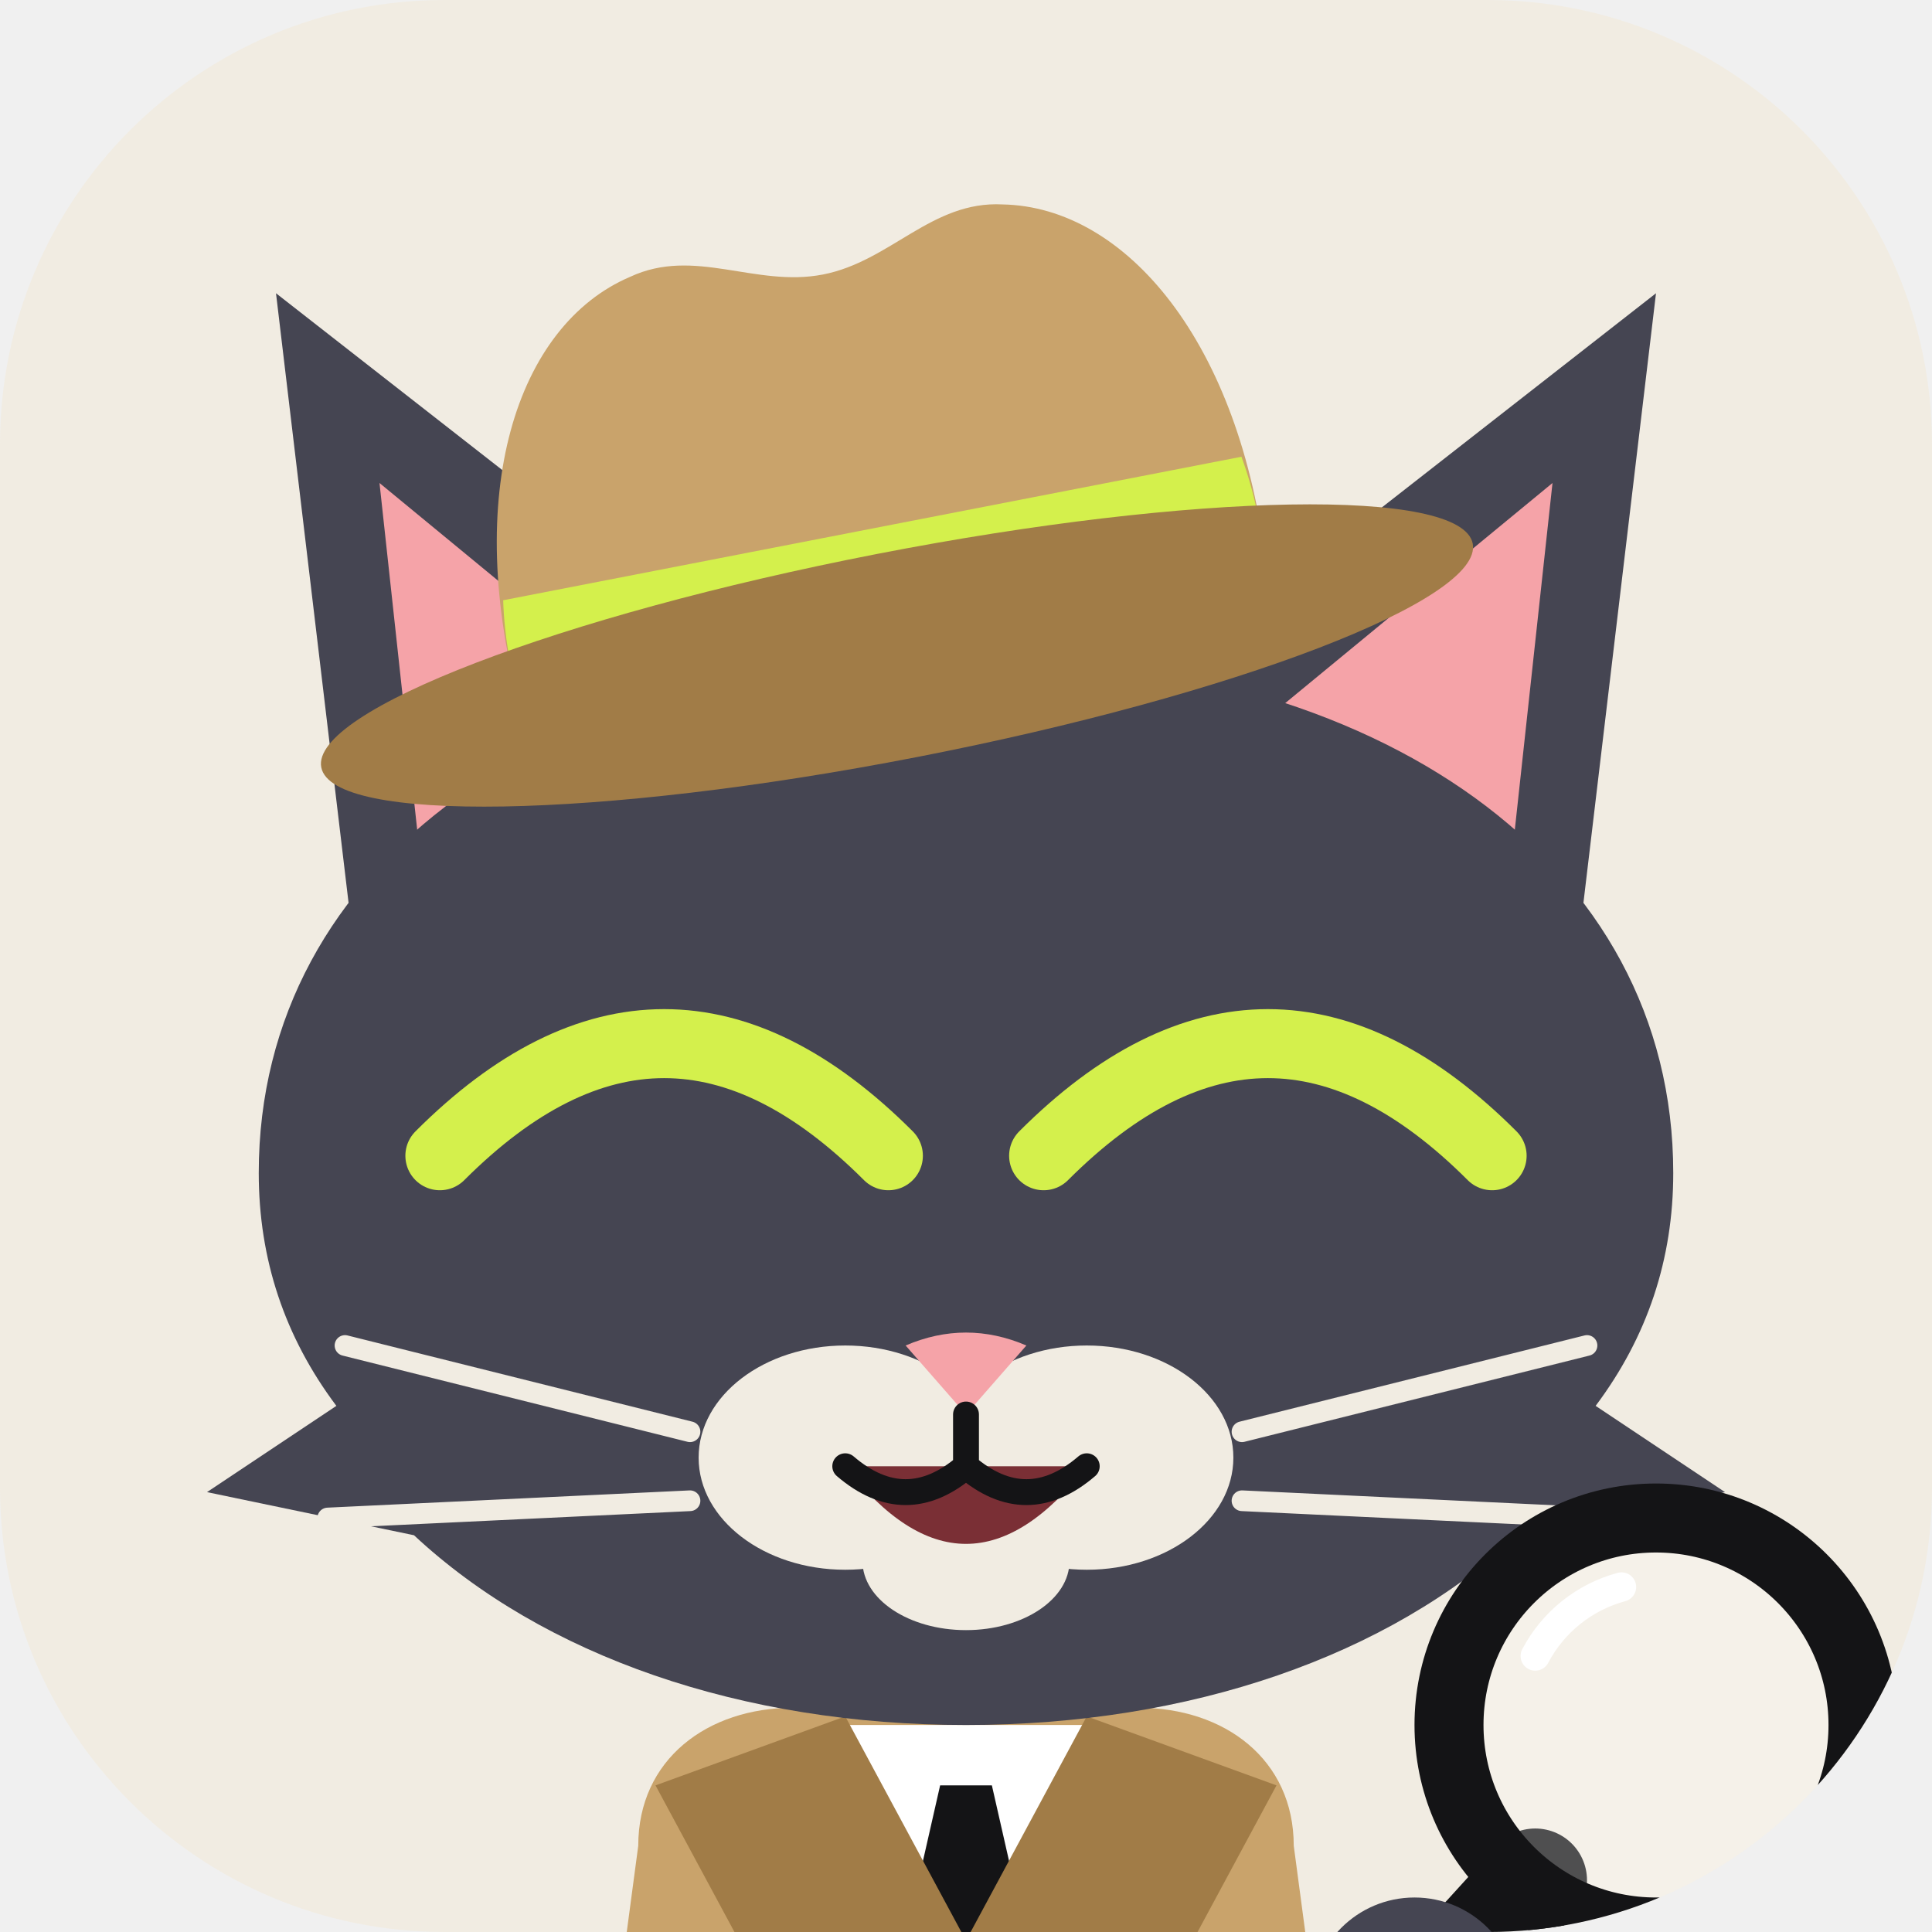
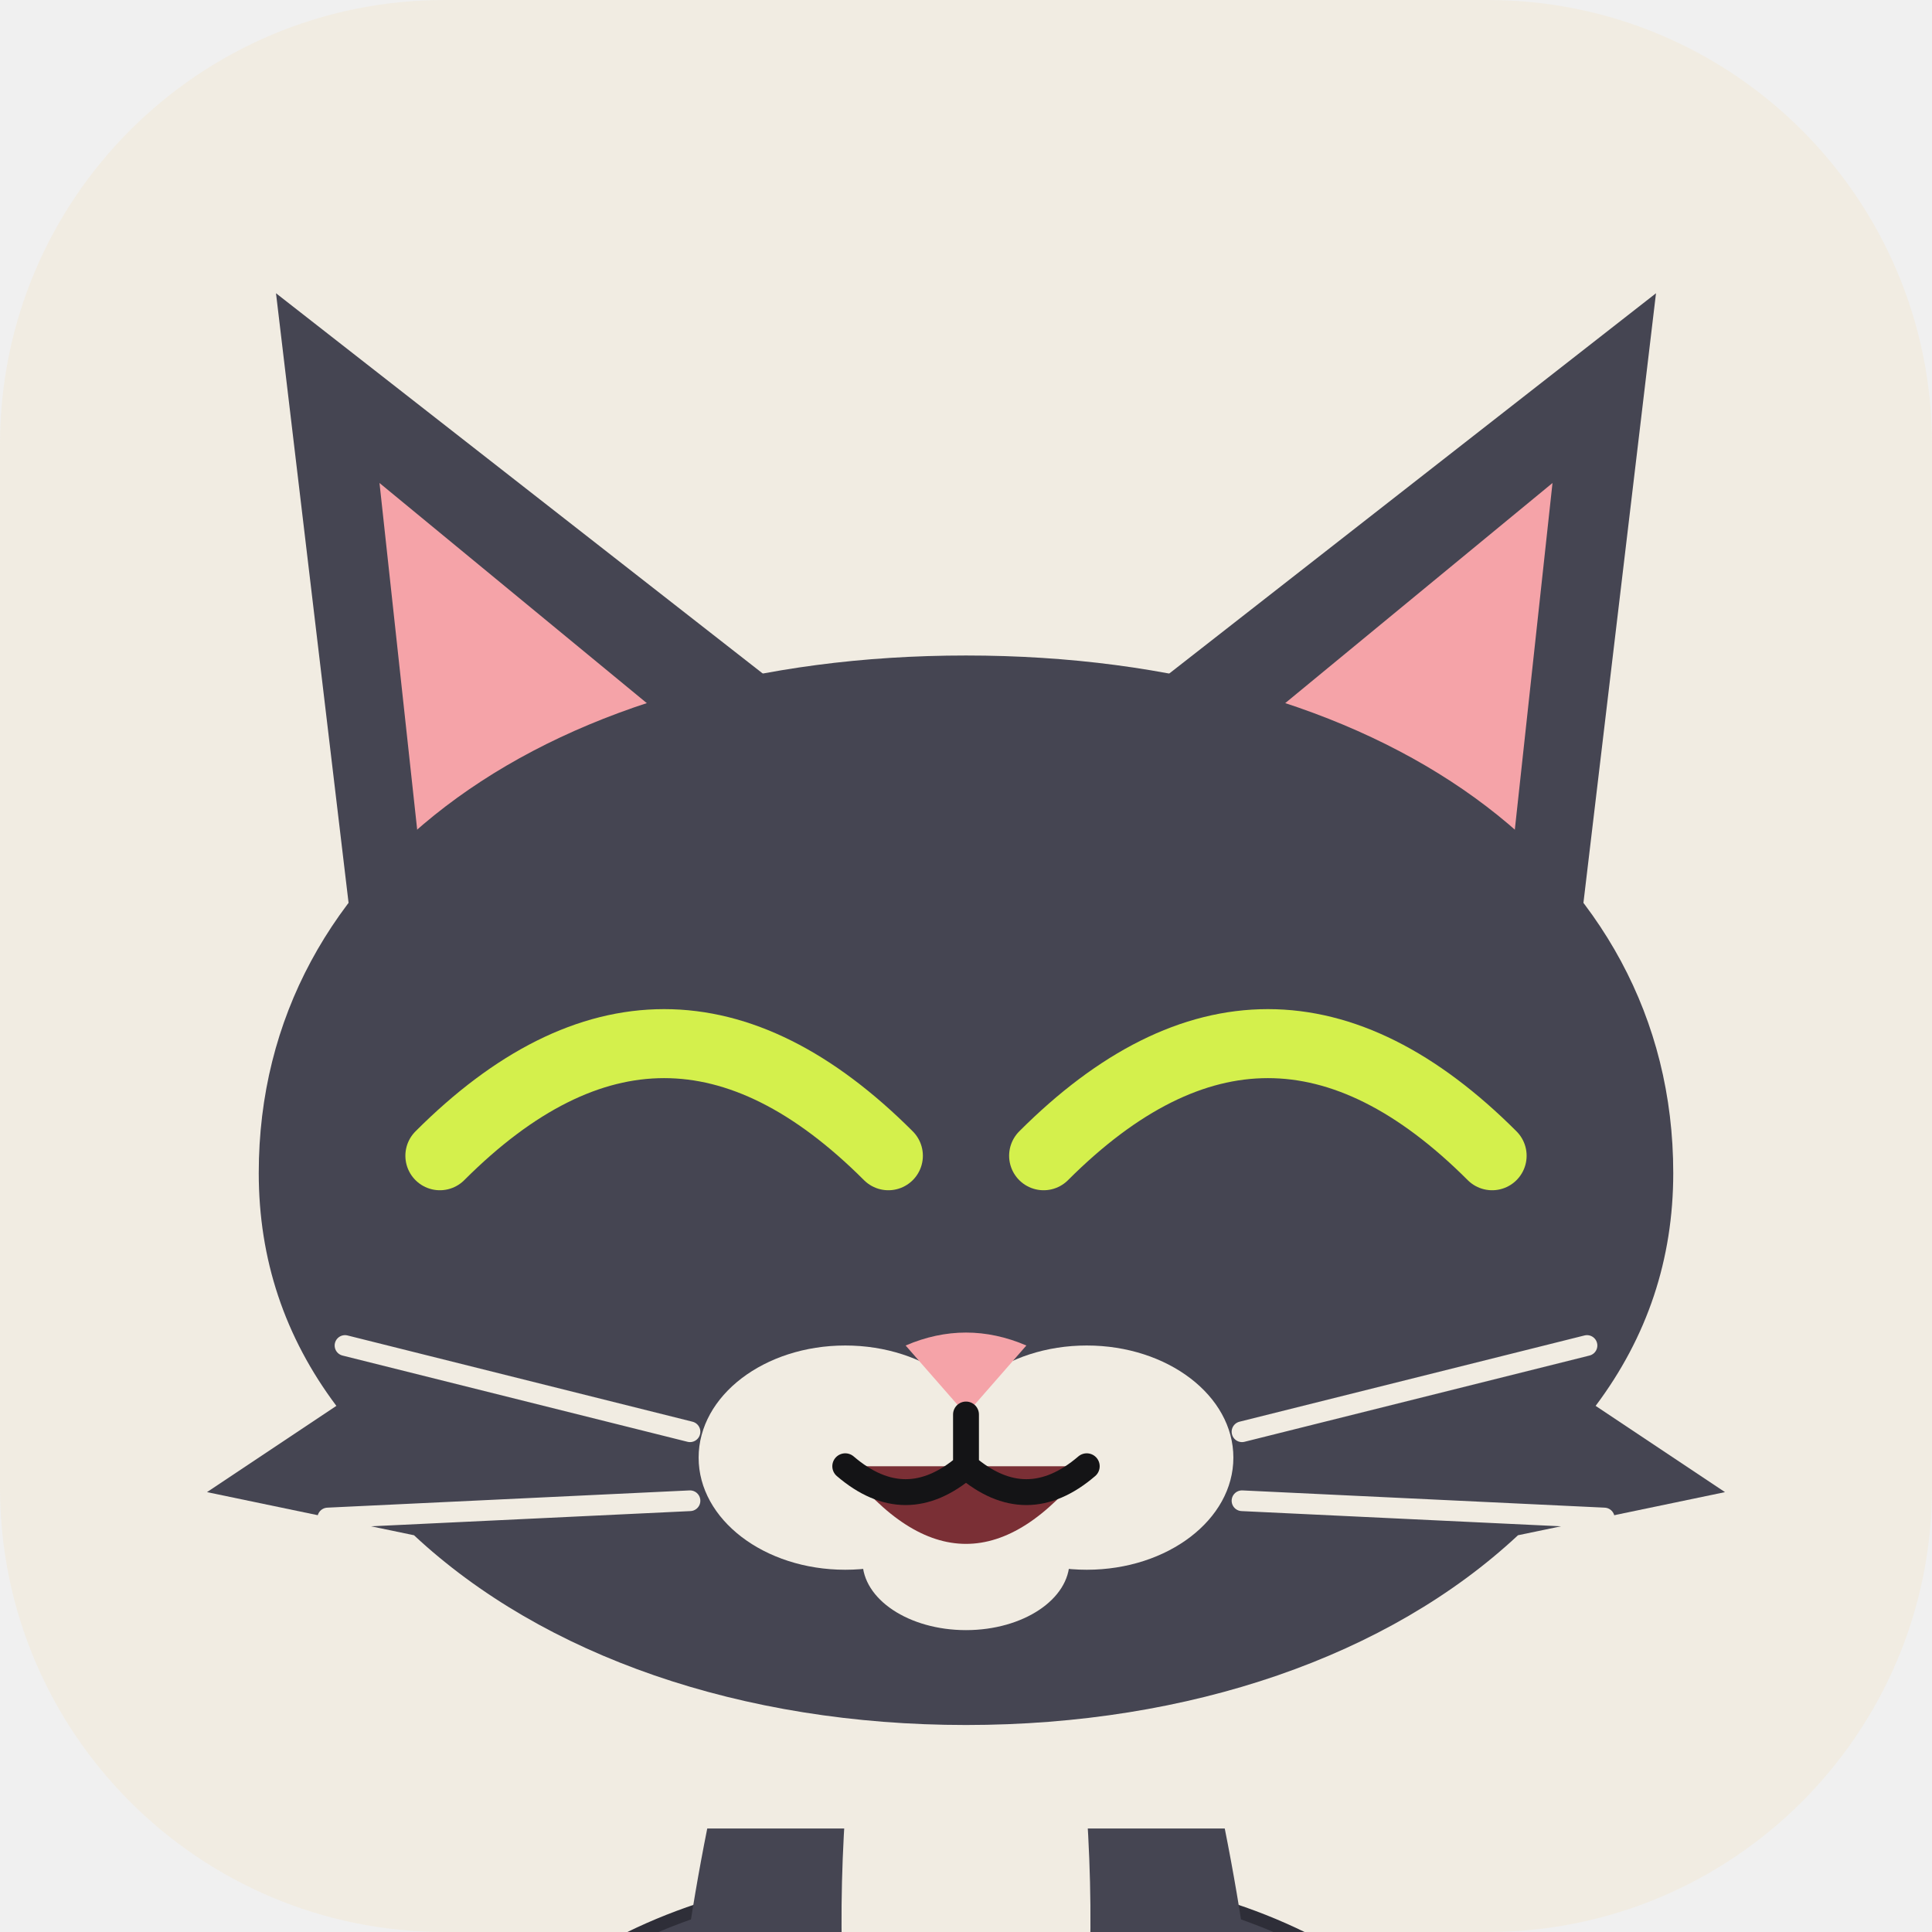
<svg xmlns="http://www.w3.org/2000/svg" width="240" height="240" viewBox="8 -14 224 224" role="img" aria-label="Mochi, happy">
  <clipPath id="ch8">
    <rect x="8" y="-14" width="224" height="224" rx="51.52" />
  </clipPath>
  <g clip-path="url(#ch8)">
    <rect x="8" y="-14" width="224" height="224" fill="#f1ece2" />
    <path d="M150 300c52 8 80-10 76-38-3-18-22-18-22-4" fill="none" stroke="#454552" stroke-width="14" stroke-linecap="round" stroke-linejoin="round" />
    <ellipse cx="102" cy="310" rx="17" ry="9" fill="#454552" />
    <ellipse cx="96" cy="312" rx="8" ry="5.5" fill="#f1ece2" />
    <ellipse cx="138" cy="310" rx="17" ry="9" fill="#454552" />
    <ellipse cx="144" cy="312" rx="8" ry="5.5" fill="#f1ece2" />
-     <path d="M96 214C72 220 60 238 58 256" fill="none" stroke="#a17c47" stroke-width="18" stroke-linecap="round" stroke-linejoin="round" />
-     <path d="M96 214C72 220 60 238 58 256" fill="none" stroke="#c9a36b" stroke-width="15" stroke-linecap="round" stroke-linejoin="round" />
+     <path d="M96 214C72 220 60 238 58 256" fill="none" stroke="#2e2e38" stroke-width="18" stroke-linecap="round" stroke-linejoin="round" />
+     <path d="M96 214C72 220 60 238 58 256" fill="none" stroke="#454552" stroke-width="15" stroke-linecap="round" stroke-linejoin="round" />
    <ellipse cx="57" cy="267" rx="9.5" ry="11" fill="#454552" />
    <path d="M53.8 272v5m6.400-5v5" stroke="#2e2e38" stroke-width="2" stroke-linecap="round" />
-     <path d="M142 214L180 234L175 219" fill="none" stroke="#a17c47" stroke-width="18" stroke-linecap="round" stroke-linejoin="round" />
-     <path d="M142 214L180 234L175 219" fill="none" stroke="#c9a36b" stroke-width="15" stroke-linecap="round" stroke-linejoin="round" />
-     <path d="M82 200c0-10 8-16 18-16h40c10 0 18 6 18 16L170 290c1 6-3 10-9 10H79c-6 0-10-4-9-10z" fill="#c9a36b" />
-     <path d="M120 218V300" stroke="#a17c47" stroke-width="2.2" stroke-linecap="round" />
-     <rect x="73" y="248.96" width="94" height="12" rx="3" fill="#a17c47" />
-     <rect x="112" y="246.46" width="16" height="17" rx="3.5" fill="#c9a36b" stroke="#e0a526" stroke-width="3.6" />
-     <path d="M106 186l14 26 14-26z" fill="#ffffff" />
-     <path d="M117 193h6l2.5 11-5.5 7-5.5-7z" fill="#141416" />
-     <path d="M106 185l-22 8 14 26 22-8z" fill="#a17c47" />
-     <path d="M134 185l22 8-14 26-22-8z" fill="#a17c47" />
+     <path d="M144 214C168 220 180 238 182 256" fill="none" stroke="#2e2e38" stroke-width="18" stroke-linecap="round" stroke-linejoin="round" />
+     <path d="M144 214C168 220 180 238 182 256" fill="none" stroke="#454552" stroke-width="15" stroke-linecap="round" stroke-linejoin="round" />
+     <ellipse cx="183" cy="267" rx="9.5" ry="11" fill="#454552" />
+     <path d="M179.8 272v5m6.400-5v5" stroke="#2e2e38" stroke-width="2" stroke-linecap="round" />
+     <path d="M90 198c-8 40-6 78 4 106h52c10-28 12-66 4-106z" fill="#454552" />
+     <path d="M106 196c-2 30 3 52 14 66 11-14 16-36 14-66z" fill="#f1ece2" />
    <path d="M50 104L40 20 104 70z" fill="#454552" />
    <path d="M57 88L52 42 86 70z" fill="#f5a3a8" />
    <path d="M190 104L200 20 136 70z" fill="#454552" />
    <path d="M183 88L188 42 154 70z" fill="#f5a3a8" />
    <path d="M38 122c0-36 34-60 82-60s82 24 82 60c0 10-3 19-9 27l15 10-24 5c-15 14-38 22-64 22s-49-8-64-22l-24-5 15-10c-6-8-9-17-9-27z" fill="#454552" />
    <ellipse cx="106" cy="155" rx="17" ry="13" fill="#f1ece2" />
    <ellipse cx="134" cy="155" rx="17" ry="13" fill="#f1ece2" />
    <ellipse cx="120" cy="167" rx="12" ry="8" fill="#f1ece2" />
    <path d="M59 120q26-26 52 0" fill="none" stroke="#d4f04c" stroke-width="8" stroke-linecap="round" stroke-linejoin="round" />
    <path d="M129 120q26-26 52 0" fill="none" stroke="#d4f04c" stroke-width="8" stroke-linecap="round" stroke-linejoin="round" />
    <path d="M113 142q7-3 14 0l-7 8z" fill="#f5a3a8" />
    <path d="M106 156q14 18 28 0z" fill="#7a2f35" />
    <path d="M120 150v6m-14 0q7 6 14 0 7 6 14 0" fill="none" stroke="#141416" stroke-width="3" stroke-linecap="round" stroke-linejoin="round" />
    <path d="M88 152l-40-10M88 160l-42 2M152 152l40-10M152 160l42 2" stroke="#f1ece2" stroke-width="2.4" stroke-linecap="round" />
-     <g transform="translate(-8 -2) rotate(-11 120 64)">
-       <path d="M76 62c-2-26 8-44 22-47 8-2 14 4 22 4s14-6 22-4c14 3 24 21 22 47z" fill="#c9a36b" />
-       <path d="M76.4 49h87.2c.7 4.3.7 8.7.4 13H76c-.3-4.300-.3-8.700.4-13z" fill="#d4f04c" />
-       <ellipse cx="120" cy="64" rx="68" ry="12" fill="#a17c47" />
-     </g>
-     <path d="M186 204l-20 22" stroke="#141416" stroke-width="12" stroke-linecap="round" />
-     <circle cx="200" cy="186" r="24" fill="#ffffff" fill-opacity=".25" stroke="#141416" stroke-width="8" />
-     <path d="M186 178a16 16 0 0 1 10-8" fill="none" stroke="#ffffff" stroke-width="3.4" stroke-linecap="round" />
-     <circle cx="172" cy="218" r="12" fill="#454552" />
  </g>
</svg>
